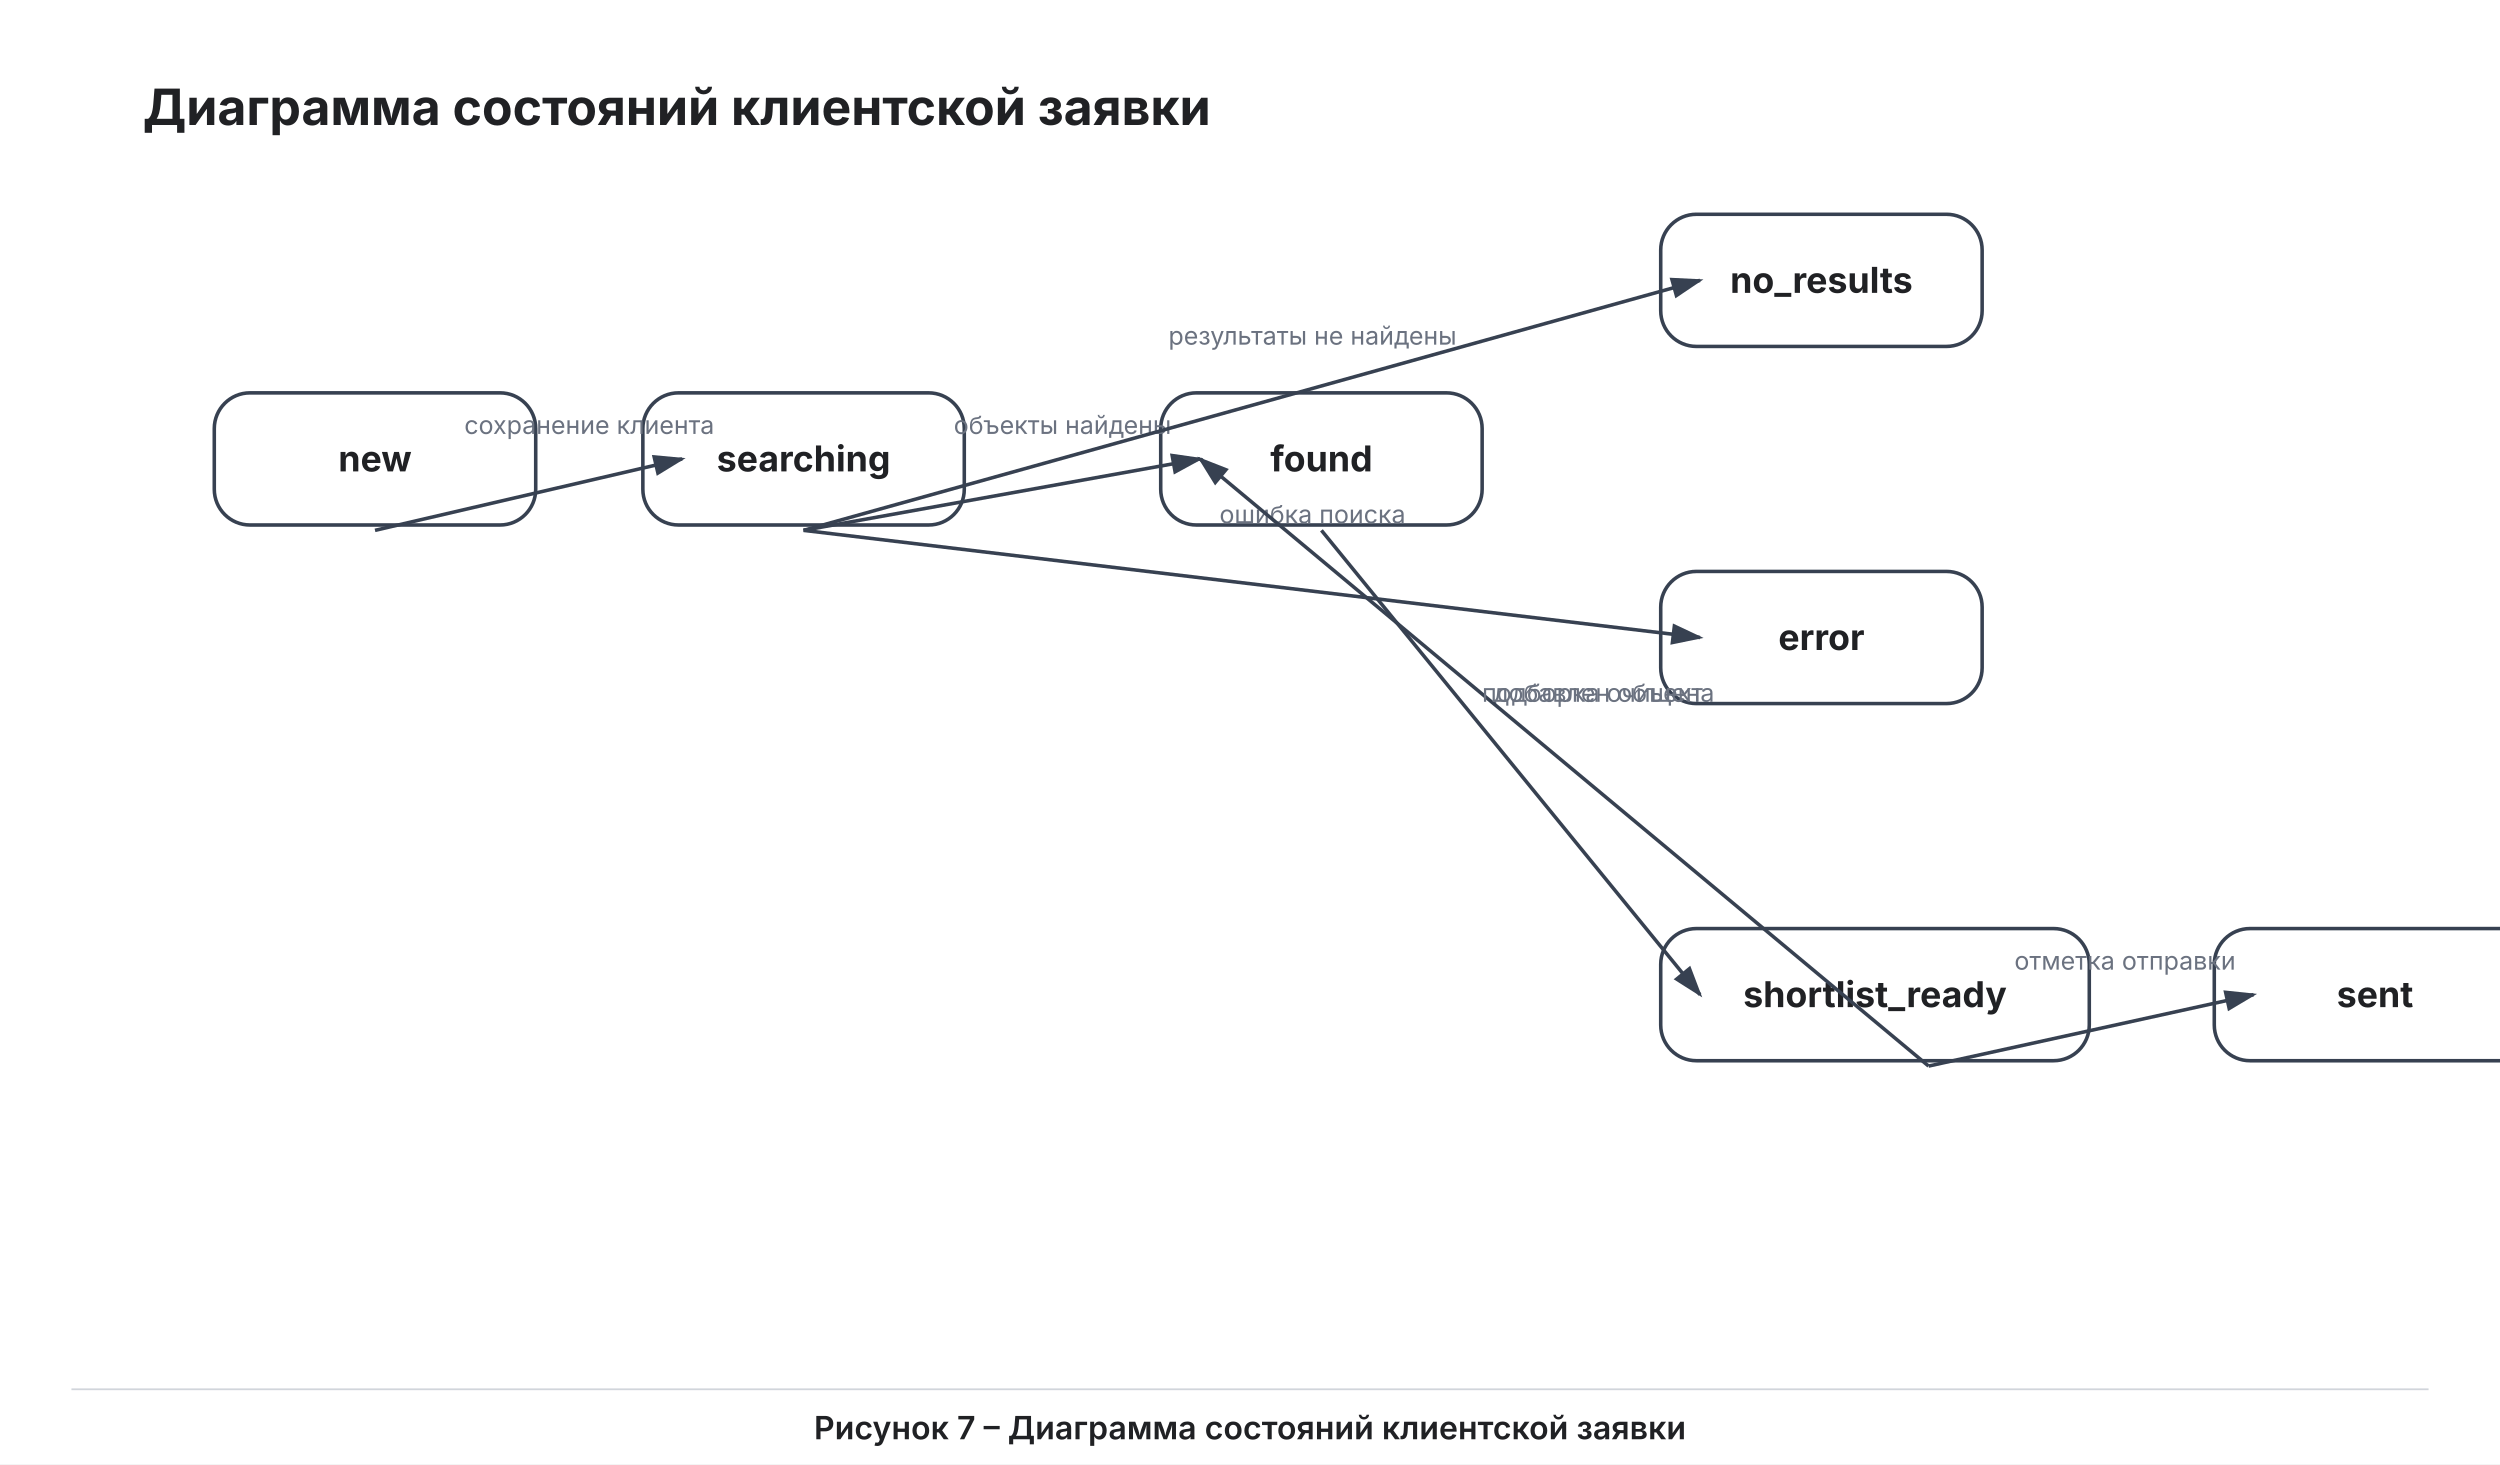
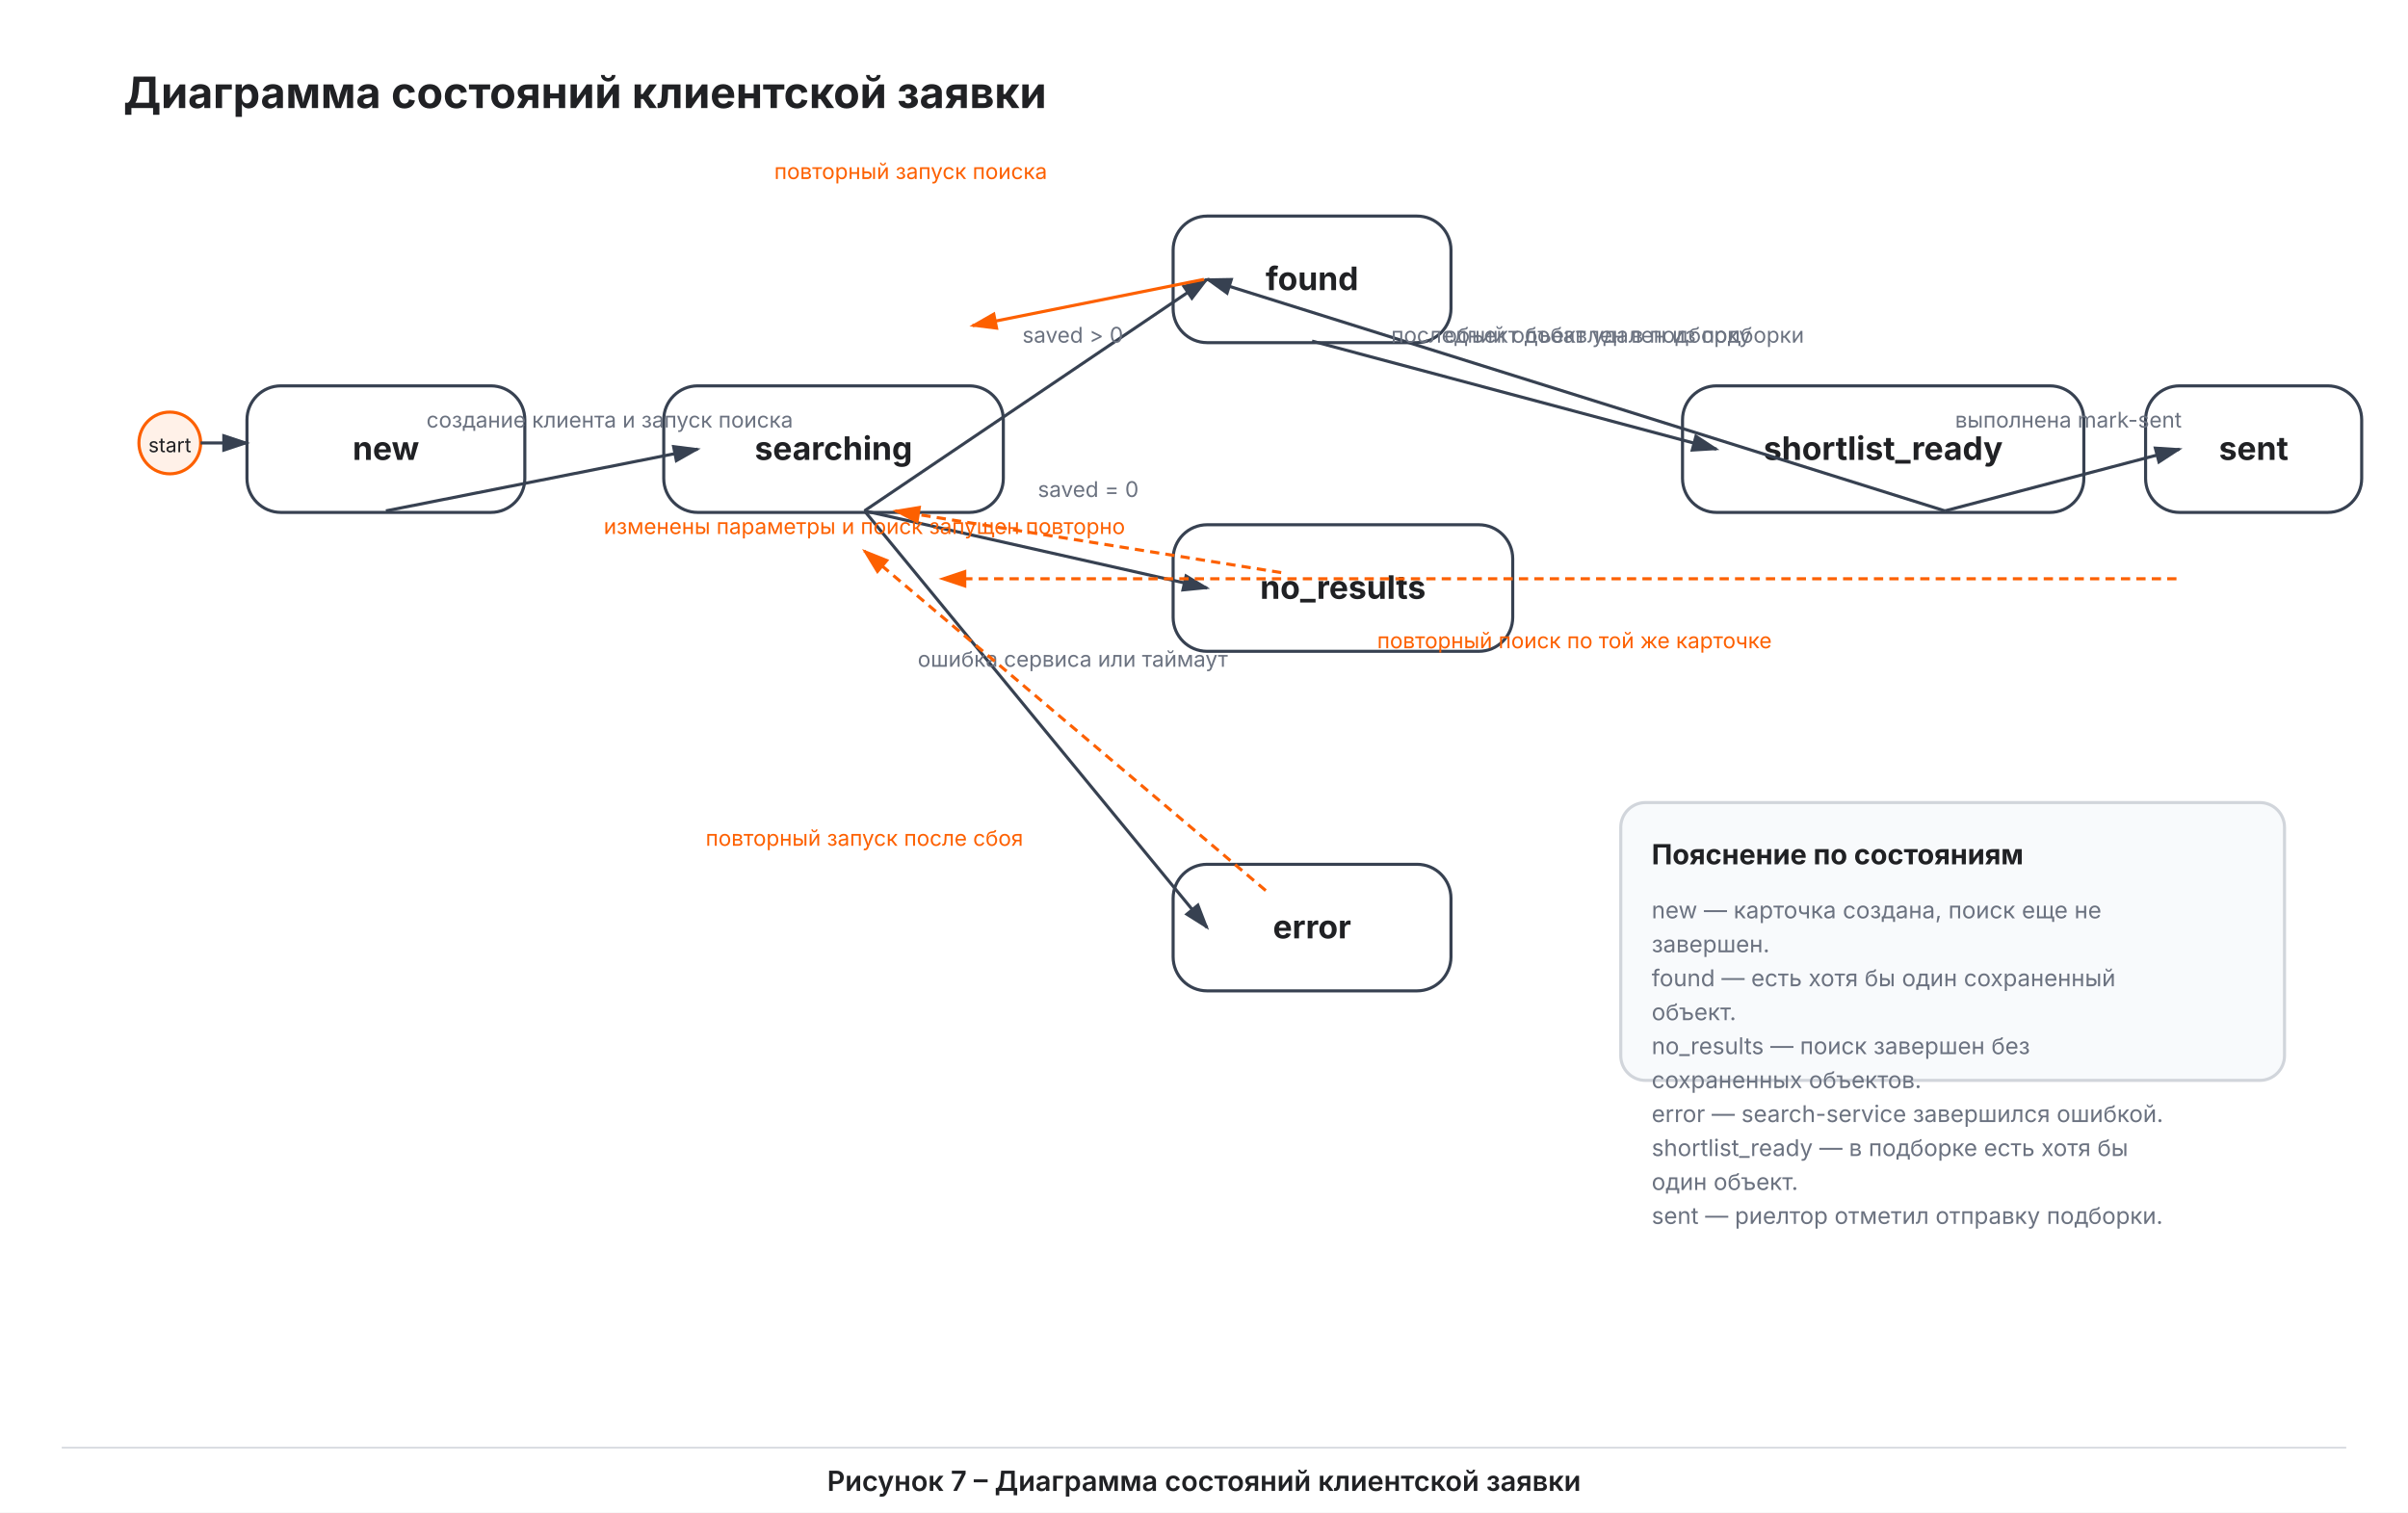
- <svg xmlns="http://www.w3.org/2000/svg" width="1400" height="820" viewBox="0 0 1400 820">
-   <rect x="0" y="0" width="1400" height="820" fill="#ffffff" />
+ <svg xmlns="http://www.w3.org/2000/svg" width="1560" height="980" viewBox="0 0 1560 980">
+   <rect x="0" y="0" width="1560" height="980" fill="#ffffff" />
  <defs>
    <marker id="arrow" markerWidth="10" markerHeight="10" refX="8" refY="3" orient="auto" markerUnits="strokeWidth">
      <path d="M0,0 L0,6 L9,3 z" fill="#374151" />
    </marker>
    <marker id="arrowAccent" markerWidth="10" markerHeight="10" refX="8" refY="3" orient="auto" markerUnits="strokeWidth">
      <path d="M0,0 L0,6 L9,3 z" fill="#fd6000" />
    </marker>
  </defs>
  <text x="80" y="70" font-family="Inter, Arial, sans-serif" font-size="28" font-weight="700" fill="#202124" text-anchor="start">Диаграмма состояний клиентской заявки</text>
-   <rect x="120" y="220" width="180" height="74" rx="20" ry="20" fill="#ffffff" stroke="#374151" stroke-width="2" />
-   <text x="210" y="264" font-family="Inter, Arial, sans-serif" font-size="20" font-weight="700" fill="#202124" text-anchor="middle">new</text>
-   <rect x="360" y="220" width="180" height="74" rx="20" ry="20" fill="#ffffff" stroke="#374151" stroke-width="2" />
-   <text x="450" y="264" font-family="Inter, Arial, sans-serif" font-size="20" font-weight="700" fill="#202124" text-anchor="middle">searching</text>
-   <rect x="650" y="220" width="180" height="74" rx="20" ry="20" fill="#ffffff" stroke="#374151" stroke-width="2" />
-   <text x="740" y="264" font-family="Inter, Arial, sans-serif" font-size="20" font-weight="700" fill="#202124" text-anchor="middle">found</text>
-   <rect x="930" y="120" width="180" height="74" rx="20" ry="20" fill="#ffffff" stroke="#374151" stroke-width="2" />
-   <text x="1020" y="164" font-family="Inter, Arial, sans-serif" font-size="20" font-weight="700" fill="#202124" text-anchor="middle">no_results</text>
-   <rect x="930" y="320" width="180" height="74" rx="20" ry="20" fill="#ffffff" stroke="#374151" stroke-width="2" />
-   <text x="1020" y="364" font-family="Inter, Arial, sans-serif" font-size="20" font-weight="700" fill="#202124" text-anchor="middle">error</text>
-   <rect x="930" y="520" width="240" height="74" rx="20" ry="20" fill="#ffffff" stroke="#374151" stroke-width="2" />
-   <text x="1050" y="564" font-family="Inter, Arial, sans-serif" font-size="20" font-weight="700" fill="#202124" text-anchor="middle">shortlist_ready</text>
-   <rect x="1240" y="520" width="180" height="74" rx="20" ry="20" fill="#ffffff" stroke="#374151" stroke-width="2" />
-   <text x="1330" y="564" font-family="Inter, Arial, sans-serif" font-size="20" font-weight="700" fill="#202124" text-anchor="middle">sent</text>
-   <line x1="210" y1="297" x2="382" y2="257" stroke="#374151" stroke-width="2" marker-end="url(#arrow)" />
-   <text x="330" y="243" font-family="Inter, Arial, sans-serif" font-size="14" font-weight="400" fill="#6b7280" text-anchor="middle">сохранение клиента</text>
-   <line x1="450" y1="297" x2="672" y2="257" stroke="#374151" stroke-width="2" marker-end="url(#arrow)" />
-   <text x="595" y="243" font-family="Inter, Arial, sans-serif" font-size="14" font-weight="400" fill="#6b7280" text-anchor="middle">объекты найдены</text>
-   <line x1="450" y1="297" x2="952" y2="157" stroke="#374151" stroke-width="2" marker-end="url(#arrow)" />
-   <text x="735" y="193" font-family="Inter, Arial, sans-serif" font-size="14" font-weight="400" fill="#6b7280" text-anchor="middle">результаты не найдены</text>
-   <line x1="450" y1="297" x2="952" y2="357" stroke="#374151" stroke-width="2" marker-end="url(#arrow)" />
-   <text x="735" y="293" font-family="Inter, Arial, sans-serif" font-size="14" font-weight="400" fill="#6b7280" text-anchor="middle">ошибка поиска</text>
-   <line x1="740" y1="297" x2="952" y2="557" stroke="#374151" stroke-width="2" marker-end="url(#arrow)" />
-   <text x="895" y="393" font-family="Inter, Arial, sans-serif" font-size="14" font-weight="400" fill="#6b7280" text-anchor="middle">добавлен объект</text>
-   <line x1="1080" y1="597" x2="672" y2="257" stroke="#374151" stroke-width="2" marker-end="url(#arrow)" />
-   <text x="895" y="393" font-family="Inter, Arial, sans-serif" font-size="14" font-weight="400" fill="#6b7280" text-anchor="middle">подборка очищена</text>
-   <line x1="1080" y1="597" x2="1262" y2="557" stroke="#374151" stroke-width="2" marker-end="url(#arrow)" />
-   <text x="1190" y="543" font-family="Inter, Arial, sans-serif" font-size="14" font-weight="400" fill="#6b7280" text-anchor="middle">отметка отправки</text>
-   <line x1="40" y1="778" x2="1360" y2="778" stroke="#d1d5db" stroke-width="1" />
-   <text x="700" y="806" font-family="Inter, Arial, sans-serif" font-size="18" font-weight="600" fill="#202124" text-anchor="middle">Рисунок 7 – Диаграмма состояний клиентской заявки</text>
+   <circle cx="110" cy="287" r="20" fill="#fff1e8" stroke="#fd6000" stroke-width="2" />
+   <text x="110" y="293" font-family="Inter, Arial, sans-serif" font-size="13" font-weight="400" fill="#202124" text-anchor="middle">start</text>
+   <rect x="160" y="250" width="180" height="82" rx="22" ry="22" fill="#ffffff" stroke="#374151" stroke-width="2" />
+   <text x="250" y="298" font-family="Inter, Arial, sans-serif" font-size="21" font-weight="700" fill="#202124" text-anchor="middle">new</text>
+   <rect x="430" y="250" width="220" height="82" rx="22" ry="22" fill="#ffffff" stroke="#374151" stroke-width="2" />
+   <text x="540" y="298" font-family="Inter, Arial, sans-serif" font-size="21" font-weight="700" fill="#202124" text-anchor="middle">searching</text>
+   <rect x="760" y="140" width="180" height="82" rx="22" ry="22" fill="#ffffff" stroke="#374151" stroke-width="2" />
+   <text x="850" y="188" font-family="Inter, Arial, sans-serif" font-size="21" font-weight="700" fill="#202124" text-anchor="middle">found</text>
+   <rect x="760" y="340" width="220" height="82" rx="22" ry="22" fill="#ffffff" stroke="#374151" stroke-width="2" />
+   <text x="870" y="388" font-family="Inter, Arial, sans-serif" font-size="21" font-weight="700" fill="#202124" text-anchor="middle">no_results</text>
+   <rect x="760" y="560" width="180" height="82" rx="22" ry="22" fill="#ffffff" stroke="#374151" stroke-width="2" />
+   <text x="850" y="608" font-family="Inter, Arial, sans-serif" font-size="21" font-weight="700" fill="#202124" text-anchor="middle">error</text>
+   <rect x="1090" y="250" width="260" height="82" rx="22" ry="22" fill="#ffffff" stroke="#374151" stroke-width="2" />
+   <text x="1220" y="298" font-family="Inter, Arial, sans-serif" font-size="21" font-weight="700" fill="#202124" text-anchor="middle">shortlist_ready</text>
+   <rect x="1390" y="250" width="140" height="82" rx="22" ry="22" fill="#ffffff" stroke="#374151" stroke-width="2" />
+   <text x="1460" y="298" font-family="Inter, Arial, sans-serif" font-size="21" font-weight="700" fill="#202124" text-anchor="middle">sent</text>
+   <line x1="130" y1="287" x2="160" y2="287" stroke="#374151" stroke-width="2" marker-end="url(#arrow)" />
+   <line x1="250" y1="331" x2="452" y2="291" stroke="#374151" stroke-width="2" marker-end="url(#arrow)" />
+   <text x="395" y="277" font-family="Inter, Arial, sans-serif" font-size="14" font-weight="400" fill="#6b7280" text-anchor="middle">создание клиента и запуск поиска</text>
+   <line x1="560" y1="331" x2="782" y2="181" stroke="#374151" stroke-width="2" marker-end="url(#arrow)" />
+   <text x="695" y="222" font-family="Inter, Arial, sans-serif" font-size="14" font-weight="400" fill="#6b7280" text-anchor="middle">saved &gt; 0</text>
+   <line x1="560" y1="331" x2="782" y2="381" stroke="#374151" stroke-width="2" marker-end="url(#arrow)" />
+   <text x="705" y="322" font-family="Inter, Arial, sans-serif" font-size="14" font-weight="400" fill="#6b7280" text-anchor="middle">saved = 0</text>
+   <line x1="560" y1="331" x2="782" y2="601" stroke="#374151" stroke-width="2" marker-end="url(#arrow)" />
+   <text x="695" y="432" font-family="Inter, Arial, sans-serif" font-size="14" font-weight="400" fill="#6b7280" text-anchor="middle">ошибка сервиса или таймаут</text>
+   <line x1="850" y1="221" x2="1112" y2="291" stroke="#374151" stroke-width="2" marker-end="url(#arrow)" />
+   <text x="1035" y="222" font-family="Inter, Arial, sans-serif" font-size="14" font-weight="400" fill="#6b7280" text-anchor="middle">объект добавлен в подборку</text>
+   <line x1="1260" y1="331" x2="782" y2="181" stroke="#374151" stroke-width="2" marker-end="url(#arrow)" />
+   <text x="1035" y="222" font-family="Inter, Arial, sans-serif" font-size="14" font-weight="400" fill="#6b7280" text-anchor="middle">последний объект удален из подборки</text>
+   <line x1="1260" y1="331" x2="1412" y2="291" stroke="#374151" stroke-width="2" marker-end="url(#arrow)" />
+   <text x="1340" y="277" font-family="Inter, Arial, sans-serif" font-size="14" font-weight="400" fill="#6b7280" text-anchor="middle">выполнена mark-sent</text>
+   <line x1="780" y1="181" x2="630" y2="211" stroke="#fd6000" stroke-width="2" marker-end="url(#arrowAccent)" />
+   <text x="590" y="116" font-family="Inter, Arial, sans-serif" font-size="14" font-weight="400" fill="#fd6000" text-anchor="middle">повторный запуск поиска</text>
+   <line x1="830" y1="371" x2="580" y2="331" stroke="#fd6000" stroke-width="2" stroke-dasharray="6,4" marker-end="url(#arrowAccent)" />
+   <text x="560" y="346" font-family="Inter, Arial, sans-serif" font-size="14" font-weight="400" fill="#fd6000" text-anchor="middle">изменены параметры и поиск запущен повторно</text>
+   <line x1="820" y1="577" x2="560" y2="357" stroke="#fd6000" stroke-width="2" stroke-dasharray="6,4" marker-end="url(#arrowAccent)" />
+   <text x="560" y="548" font-family="Inter, Arial, sans-serif" font-size="14" font-weight="400" fill="#fd6000" text-anchor="middle">повторный запуск после сбоя</text>
+   <line x1="1410" y1="375" x2="610" y2="375" stroke="#fd6000" stroke-width="2" stroke-dasharray="6,4" marker-end="url(#arrowAccent)" />
+   <text x="1020" y="420" font-family="Inter, Arial, sans-serif" font-size="14" font-weight="400" fill="#fd6000" text-anchor="middle">повторный поиск по той же карточке</text>
+   <rect x="1050" y="520" width="430" height="180" rx="16" ry="16" fill="#f8fafc" stroke="#d1d5db" stroke-width="2" />
+   <text x="1070" y="560" font-family="Inter, Arial, sans-serif" font-size="18" font-weight="700" fill="#202124" text-anchor="start">Пояснение по состояниям</text>
+   <text x="1070" y="595" font-family="Inter, Arial, sans-serif" font-size="15" font-weight="400" fill="#6b7280" text-anchor="start">new — карточка создана, поиск еще не</text>
+   <text x="1070" y="617" font-family="Inter, Arial, sans-serif" font-size="15" font-weight="400" fill="#6b7280" text-anchor="start">завершен.</text>
+   <text x="1070" y="639" font-family="Inter, Arial, sans-serif" font-size="15" font-weight="400" fill="#6b7280" text-anchor="start">found — есть хотя бы один сохраненный</text>
+   <text x="1070" y="661" font-family="Inter, Arial, sans-serif" font-size="15" font-weight="400" fill="#6b7280" text-anchor="start">объект.</text>
+   <text x="1070" y="683" font-family="Inter, Arial, sans-serif" font-size="15" font-weight="400" fill="#6b7280" text-anchor="start">no_results — поиск завершен без</text>
+   <text x="1070" y="705" font-family="Inter, Arial, sans-serif" font-size="15" font-weight="400" fill="#6b7280" text-anchor="start">сохраненных объектов.</text>
+   <text x="1070" y="727" font-family="Inter, Arial, sans-serif" font-size="15" font-weight="400" fill="#6b7280" text-anchor="start">error — search-service завершился ошибкой.</text>
+   <text x="1070" y="749" font-family="Inter, Arial, sans-serif" font-size="15" font-weight="400" fill="#6b7280" text-anchor="start">shortlist_ready — в подборке есть хотя бы</text>
+   <text x="1070" y="771" font-family="Inter, Arial, sans-serif" font-size="15" font-weight="400" fill="#6b7280" text-anchor="start">один объект.</text>
+   <text x="1070" y="793" font-family="Inter, Arial, sans-serif" font-size="15" font-weight="400" fill="#6b7280" text-anchor="start">sent — риелтор отметил отправку подборки.</text>
+   <line x1="40" y1="938" x2="1520" y2="938" stroke="#d1d5db" stroke-width="1" />
+   <text x="780" y="966" font-family="Inter, Arial, sans-serif" font-size="18" font-weight="600" fill="#202124" text-anchor="middle">Рисунок 7 – Диаграмма состояний клиентской заявки</text>
</svg>
